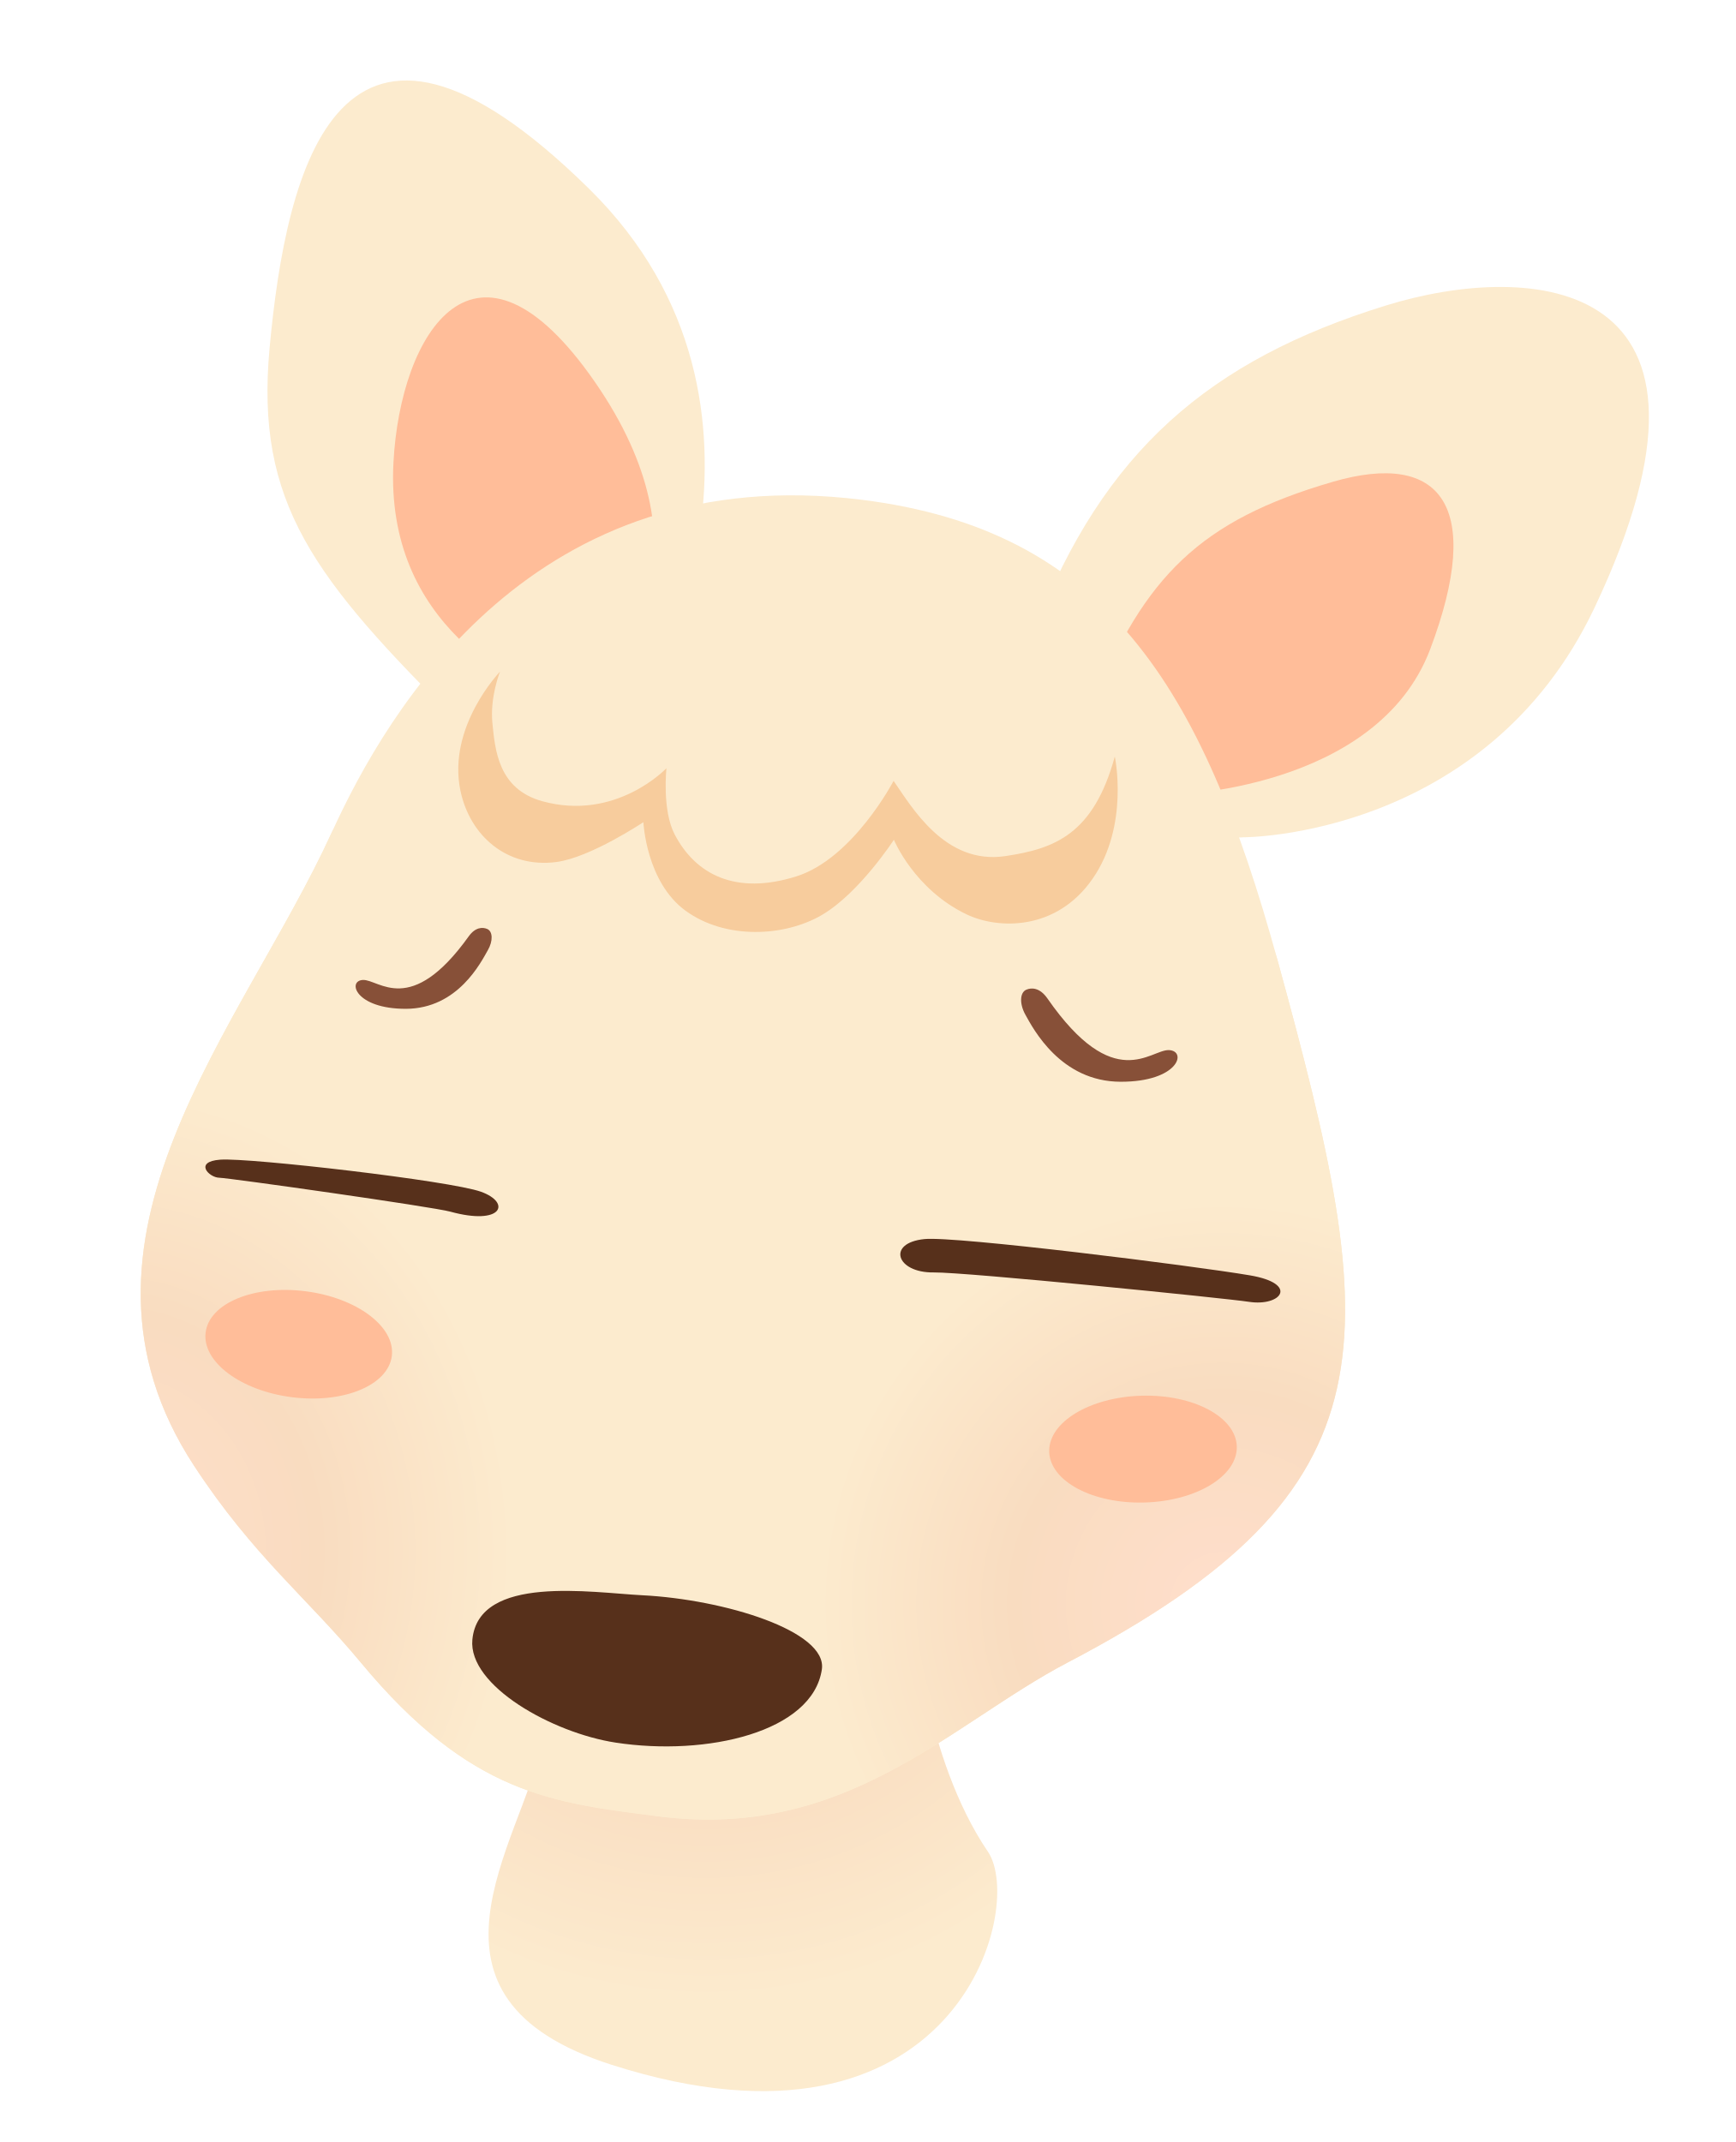
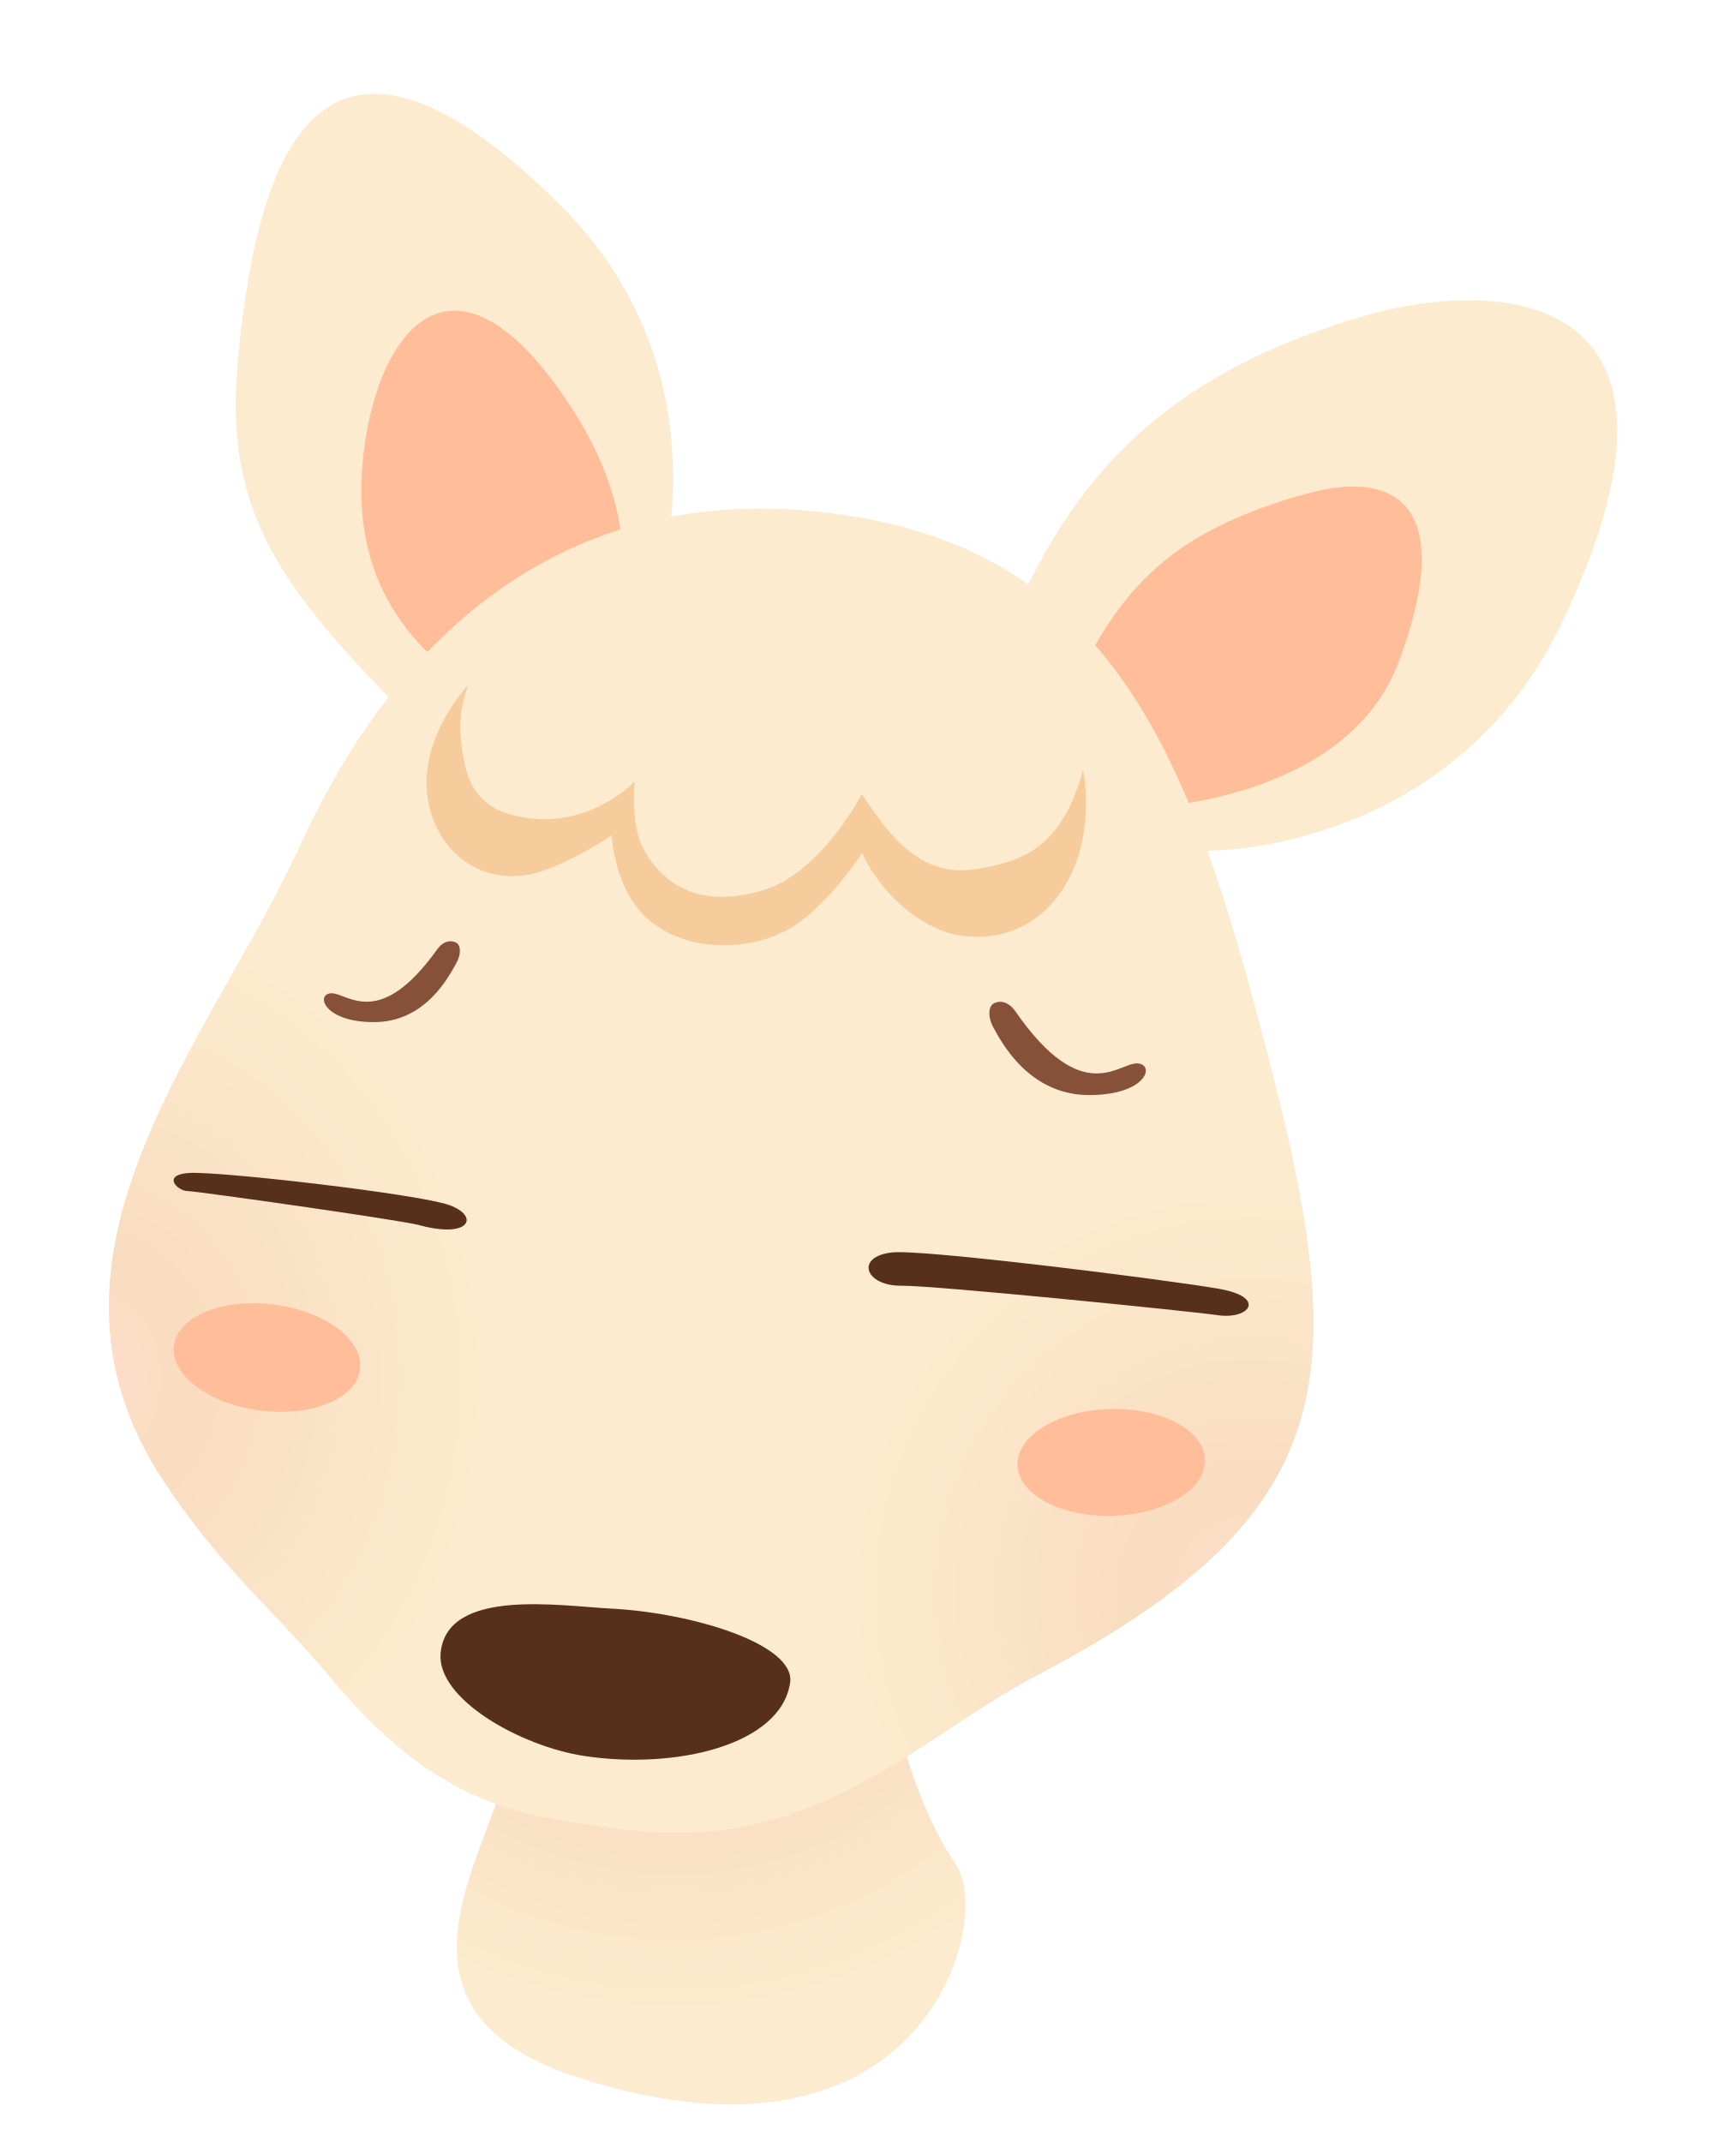
<svg xmlns="http://www.w3.org/2000/svg" version="1.1" id="图层_1" x="0px" y="0px" width="180.197px" height="222.465px" viewBox="0 0 180.197 222.465" enable-background="new 0 0 180.197 222.465" xml:space="preserve">
-   <radialGradient id="SVGID_1_" cx="89.754" cy="147.295" r="52.574" gradientTransform="matrix(-0.9917 0.1282 0.1282 0.9917 143.4471 -2.4423)" gradientUnits="userSpaceOnUse">
+   <radialGradient id="SVGID_1_" cx="-293.36" cy="173.122" r="52.574" gradientTransform="matrix(-0.9917 0.1282 0.1282 0.9917 -243.1134 22.4372)" gradientUnits="userSpaceOnUse">
    <stop offset="0" style="stop-color:#FFDECC" />
    <stop offset="0.518" style="stop-color:#F9DCC0" />
    <stop offset="1" style="stop-color:#FCEBCE" />
  </radialGradient>
-   <path fill="url(#SVGID_1_)" d="M94.927,167.956c0,0,1.04,14.603,7.673,24.364c3.953,5.817-3.325,33.567-39.092,22.124  c-21.896-7.005-9.507-22.875-7.152-33.417C59.651,166.286,94.927,167.956,94.927,167.956z" />
-   <path fill-rule="evenodd" clip-rule="evenodd" fill="#FCEBCE" d="M129.155,86.959c0,0,25.13,0.051,36.445-23.859  c16.407-34.67-6.721-36.002-21.682-31.369c-18.329,5.676-29.299,15.132-36.446,33.604C98.271,89.113,129.155,86.959,129.155,86.959z  " />
-   <path fill-rule="evenodd" clip-rule="evenodd" fill="#FCEBCE" d="M67.008,73.129c0,0,17.218-30.837-5.827-53.519  C35.178-5.984,29.716,17.555,27.997,36.143c-1.49,16.107,4.518,23.905,19.95,39.189S67.008,73.129,67.008,73.129z" />
-   <path fill-rule="evenodd" clip-rule="evenodd" fill="#FFBD99" d="M121.461,82.576c0,0,21.519-0.398,27.081-15.188  s1.168-20.633-10.133-17.347c-13.844,4.026-19.508,9.875-24.909,22.969C106.548,89.865,121.461,82.576,121.461,82.576z" />
-   <path fill-rule="evenodd" clip-rule="evenodd" fill="#FFBD99" d="M64.107,68.294c0,0,10.047-10.769-2.325-28.622  s-20.21-5.125-20.921,8.364C39.974,64.89,53.491,71.39,60.297,74.072C74.245,79.567,64.107,68.294,64.107,68.294z" />
-   <path fill-rule="evenodd" clip-rule="evenodd" fill="#FCEBCE" d="M89.486,51.905c-34.003-4.239-49.212,21.784-55.041,34.571  c-9.194,20.171-29.647,42.312-14.285,65.767c6.128,9.356,11.728,13.698,17.31,20.425c11.424,13.767,19.981,14.57,30.938,15.977  c19.472,2.502,30.334-9.624,42.466-15.977c34.686-18.166,32.643-33.441,21.793-72.964C124.827,71.145,114.691,55.048,89.486,51.905z  " />
-   <radialGradient id="SVGID_2_" cx="11.312" cy="161.112" r="41.926" gradientTransform="matrix(1 0 0 1.138 0 -22.2292)" gradientUnits="userSpaceOnUse">
+   <path fill="url(#SVGID_1_)" d="M91.631,169.338c0,0,1.04,14.603,7.673,24.364c3.953,5.817-3.325,33.567-39.092,22.124  c-21.896-7.005-9.507-22.875-7.152-33.417C56.355,167.668,91.631,169.338,91.631,169.338z" />
+   <path fill-rule="evenodd" clip-rule="evenodd" fill="#FCEBCE" d="M125.859,88.341c0,0,25.13,0.051,36.445-23.859  c16.407-34.67-6.721-36.002-21.682-31.369c-18.329,5.676-29.299,15.132-36.446,33.604C94.975,90.495,125.859,88.341,125.859,88.341z  " />
+   <path fill-rule="evenodd" clip-rule="evenodd" fill="#FCEBCE" d="M63.713,74.511c0,0,17.218-30.837-5.827-53.519  C31.882-4.602,26.42,18.937,24.701,37.525c-1.49,16.107,4.518,23.905,19.95,39.189S63.713,74.511,63.713,74.511z" />
+   <path fill-rule="evenodd" clip-rule="evenodd" fill="#FFBD99" d="M118.165,83.958c0,0,21.519-0.398,27.081-15.188  s1.168-20.633-10.133-17.347c-13.844,4.026-19.508,9.875-24.909,22.969C103.252,91.247,118.165,83.958,118.165,83.958z" />
+   <path fill-rule="evenodd" clip-rule="evenodd" fill="#FFBD99" d="M60.811,69.676c0,0,10.047-10.769-2.325-28.622  s-20.21-5.125-20.921,8.364c-0.888,16.855,12.629,23.355,19.435,26.036C70.949,80.95,60.811,69.676,60.811,69.676z" />
+   <path fill-rule="evenodd" clip-rule="evenodd" fill="#FCEBCE" d="M86.191,53.287C52.188,49.048,36.978,75.072,31.15,87.858  c-9.194,20.171-29.647,42.312-14.285,65.767c6.128,9.356,11.728,13.698,17.31,20.425c11.424,13.767,19.981,14.57,30.938,15.977  c19.472,2.502,30.334-9.624,42.466-15.977c34.686-18.166,32.643-33.441,21.793-72.964C121.532,72.527,111.395,56.43,86.191,53.287z" />
+   <radialGradient id="SVGID_2_" cx="8.896" cy="143.128" r="41.926" gradientTransform="matrix(1 0 0 1.138 0 -19.748)" gradientUnits="userSpaceOnUse">
    <stop offset="0" style="stop-color:#FFDECC" />
-     <stop offset="0.518" style="stop-color:#F9DCC0" />
+     <stop offset="0.255" style="stop-color:#F9DCC0" />
    <stop offset="1" style="stop-color:#FCEBCE" />
  </radialGradient>
-   <path fill-rule="evenodd" clip-rule="evenodd" fill="url(#SVGID_2_)" d="M34.445,86.476c-9.194,20.171-29.647,42.312-14.285,65.767  c6.128,9.356,11.728,13.698,17.31,20.425c11.424,13.767,19.981,14.57,30.938,15.977C87.88,191.147,40.274,73.689,34.445,86.476z" />
-   <radialGradient id="SVGID_3_" cx="126.966" cy="166.601" r="41.91" gradientUnits="userSpaceOnUse">
+   <path fill-rule="evenodd" clip-rule="evenodd" fill="url(#SVGID_2_)" d="M31.15,87.858c-9.194,20.171-29.647,42.312-14.285,65.767  c6.128,9.356,11.728,13.698,17.31,20.425c11.424,13.767,19.981,14.57,30.938,15.977C84.584,192.53,36.978,75.072,31.15,87.858z" />
+   <radialGradient id="SVGID_3_" cx="129.832" cy="165.343" r="41.91" gradientUnits="userSpaceOnUse">
    <stop offset="0" style="stop-color:#FFDECC" />
-     <stop offset="0.518" style="stop-color:#F9DCC0" />
+     <stop offset="0.255" style="stop-color:#F9DCC0" />
    <stop offset="1" style="stop-color:#FCEBCE" />
  </radialGradient>
-   <path fill-rule="evenodd" clip-rule="evenodd" fill="url(#SVGID_3_)" d="M68.408,188.646c19.472,2.502,30.334-9.624,42.466-15.977  c34.686-18.166,32.643-33.441,21.793-72.964C124.827,71.145,57.452,187.238,68.408,188.646z" />
-   <path fill="#F7CC9D" d="M115.774,78.574c-2.22,8.101-6.271,9.58-11.374,10.34c-6.28,0.935-9.727-5.136-11.599-7.813  c0,0-4.216,8.08-10.12,9.925c-6.296,1.969-10.437-0.199-12.618-4.366c-1.322-2.526-0.851-6.877-0.851-6.877  s-5.23,5.556-12.905,3.427c-4.571-1.268-4.892-5.341-5.169-8.089c-0.276-2.747,0.792-5.369,0.792-5.369s-5.493,5.695-4.118,12.349  c0.975,4.713,4.862,8.095,9.967,7.427c3.541-0.464,9.037-4.138,9.037-4.138s0.276,6.224,4.403,9.213  c4.128,2.991,10.237,2.704,14.128,0.429c3.892-2.276,7.484-7.815,7.484-7.815s2.111,5.155,7.567,7.756  c3.219,1.535,9.294,1.762,13.086-3.731C117.302,85.714,115.774,78.574,115.774,78.574z" />
+   <path fill-rule="evenodd" clip-rule="evenodd" fill="url(#SVGID_3_)" d="M65.112,190.028c19.472,2.502,30.334-9.624,42.466-15.977  c34.686-18.166,32.643-33.441,21.793-72.964C121.532,72.527,54.156,188.62,65.112,190.028z" />
+   <path fill="#F7CC9D" d="M112.479,79.956c-2.22,8.101-6.271,9.58-11.374,10.34c-6.28,0.935-9.727-5.136-11.599-7.813  c0,0-4.216,8.08-10.12,9.925c-6.296,1.969-10.437-0.199-12.618-4.366c-1.322-2.526-0.851-6.877-0.851-6.877  s-5.23,5.556-12.905,3.427c-4.571-1.268-4.892-5.341-5.169-8.089c-0.276-2.747,0.792-5.369,0.792-5.369s-5.493,5.695-4.118,12.349  c0.975,4.713,4.862,8.095,9.967,7.427c3.541-0.464,9.037-4.138,9.037-4.138s0.276,6.224,4.403,9.213  c4.128,2.991,10.237,2.704,14.128,0.429c3.892-2.276,7.484-7.815,7.484-7.815s2.111,5.155,7.567,7.756  c3.219,1.535,9.294,1.762,13.086-3.731C114.006,87.096,112.479,79.956,112.479,79.956z" />
  <g id="形状_77_44_">
    <g>
-       <path fill-rule="evenodd" clip-rule="evenodd" fill="#FFBD99" d="M118.55,144.956c-5.379,0.151-9.674,2.751-9.589,5.816    c0.086,3.065,4.513,5.427,9.899,5.276c5.379-0.151,9.669-2.751,9.583-5.816C128.363,147.167,123.93,144.804,118.55,144.956z" />
+       <path fill-rule="evenodd" clip-rule="evenodd" fill="#FFBD99" d="M115.254,146.338c-5.379,0.151-9.674,2.751-9.589,5.816    c0.086,3.065,4.513,5.427,9.899,5.276c5.379-0.151,9.669-2.751,9.583-5.816C125.068,148.549,120.635,146.187,115.254,146.338z" />
    </g>
  </g>
-   <path fill="#57301B" d="M66.719,165.682c8.487,0.431,19.218,3.714,18.632,7.697c-0.958,6.509-11.951,9.054-21.414,7.606  c-6.558-1.003-15.336-5.909-14.881-10.696C49.704,163.486,61.479,165.415,66.719,165.682z" />
+   <path fill="#57301B" d="M63.423,167.064c8.487,0.431,19.218,3.714,18.632,7.697c-0.958,6.509-11.951,9.054-21.414,7.606  c-6.558-1.003-15.336-5.909-14.881-10.696C46.408,164.869,58.183,166.798,63.423,167.064z" />
  <g id="形状_77_42_">
    <g>
-       <path fill-rule="evenodd" clip-rule="evenodd" fill="#FFBD99" d="M31.72,134.106c-5.34-0.679-9.983,1.236-10.364,4.278    c-0.387,3.042,3.627,6.051,8.965,6.73c5.345,0.679,9.983-1.236,10.37-4.278C41.078,137.794,37.059,134.785,31.72,134.106z" />
+       <path fill-rule="evenodd" clip-rule="evenodd" fill="#FFBD99" d="M28.424,135.488c-5.34-0.679-9.983,1.236-10.364,4.278    c-0.387,3.042,3.627,6.051,8.965,6.73c5.345,0.679,9.983-1.236,10.37-4.278C37.782,139.176,33.763,136.167,28.424,135.488z" />
    </g>
  </g>
-   <path fill="#57301B" d="M96.008,128.688c3.239-0.323,27.849,2.758,33.798,3.768c5.123,0.87,3.249,3.267-0.116,2.747  c-2.304-0.357-29.395-3.094-32.742-3.05C93.081,132.203,92.051,129.083,96.008,128.688z" />
-   <path fill="#57301B" d="M22.876,120.441c3.025-0.22,23.89,2.185,27.077,3.333c3.187,1.148,2.179,3.547-3.182,2.068  c-1.818-0.502-22.948-3.499-24.01-3.525C21.698,122.293,20.103,120.643,22.876,120.441z" />
-   <path fill="#875038" d="M108.779,103.702c-0.789-1.137-1.657-1.154-2.208-0.908c-0.668,0.298-0.71,1.476-0.073,2.613  c0.802,1.434,3.645,6.929,9.879,6.942c6.019,0.012,6.929-3.205,5.018-3.287C119.484,108.982,115.718,113.693,108.779,103.702z" />
-   <path fill="#875038" d="M48.676,97.248c0.687-0.96,1.442-0.975,1.922-0.767c0.581,0.252,0.618,1.247,0.064,2.208  c-0.698,1.211-3.089,6.074-8.514,6.085c-5.239,0.011-6.116-2.928-4.452-2.997S42.636,105.69,48.676,97.248z" />
+   <path fill="#57301B" d="M92.712,130.07c3.239-0.323,27.849,2.758,33.798,3.768c5.123,0.87,3.249,3.267-0.116,2.747  c-2.304-0.357-29.395-3.094-32.742-3.05C89.785,133.586,88.755,130.465,92.712,130.07z" />
+   <path fill="#57301B" d="M19.58,121.824c3.025-0.22,23.89,2.185,27.077,3.333c3.187,1.148,2.179,3.547-3.182,2.068  c-1.818-0.502-22.948-3.499-24.01-3.525C18.402,123.675,16.807,122.025,19.58,121.824z" />
+   <path fill="#875038" d="M105.483,105.084c-0.789-1.137-1.657-1.154-2.208-0.908c-0.668,0.298-0.71,1.476-0.073,2.613  c0.802,1.434,3.645,6.929,9.879,6.942c6.019,0.012,6.929-3.205,5.018-3.287C116.188,110.364,112.422,115.075,105.483,105.084z" />
+   <path fill="#875038" d="M45.38,98.63c0.687-0.96,1.442-0.975,1.922-0.767c0.581,0.252,0.618,1.247,0.064,2.208  c-0.698,1.211-3.089,6.074-8.514,6.085c-5.239,0.011-6.116-2.928-4.452-2.997C36.062,103.091,39.34,107.072,45.38,98.63z" />
</svg>
